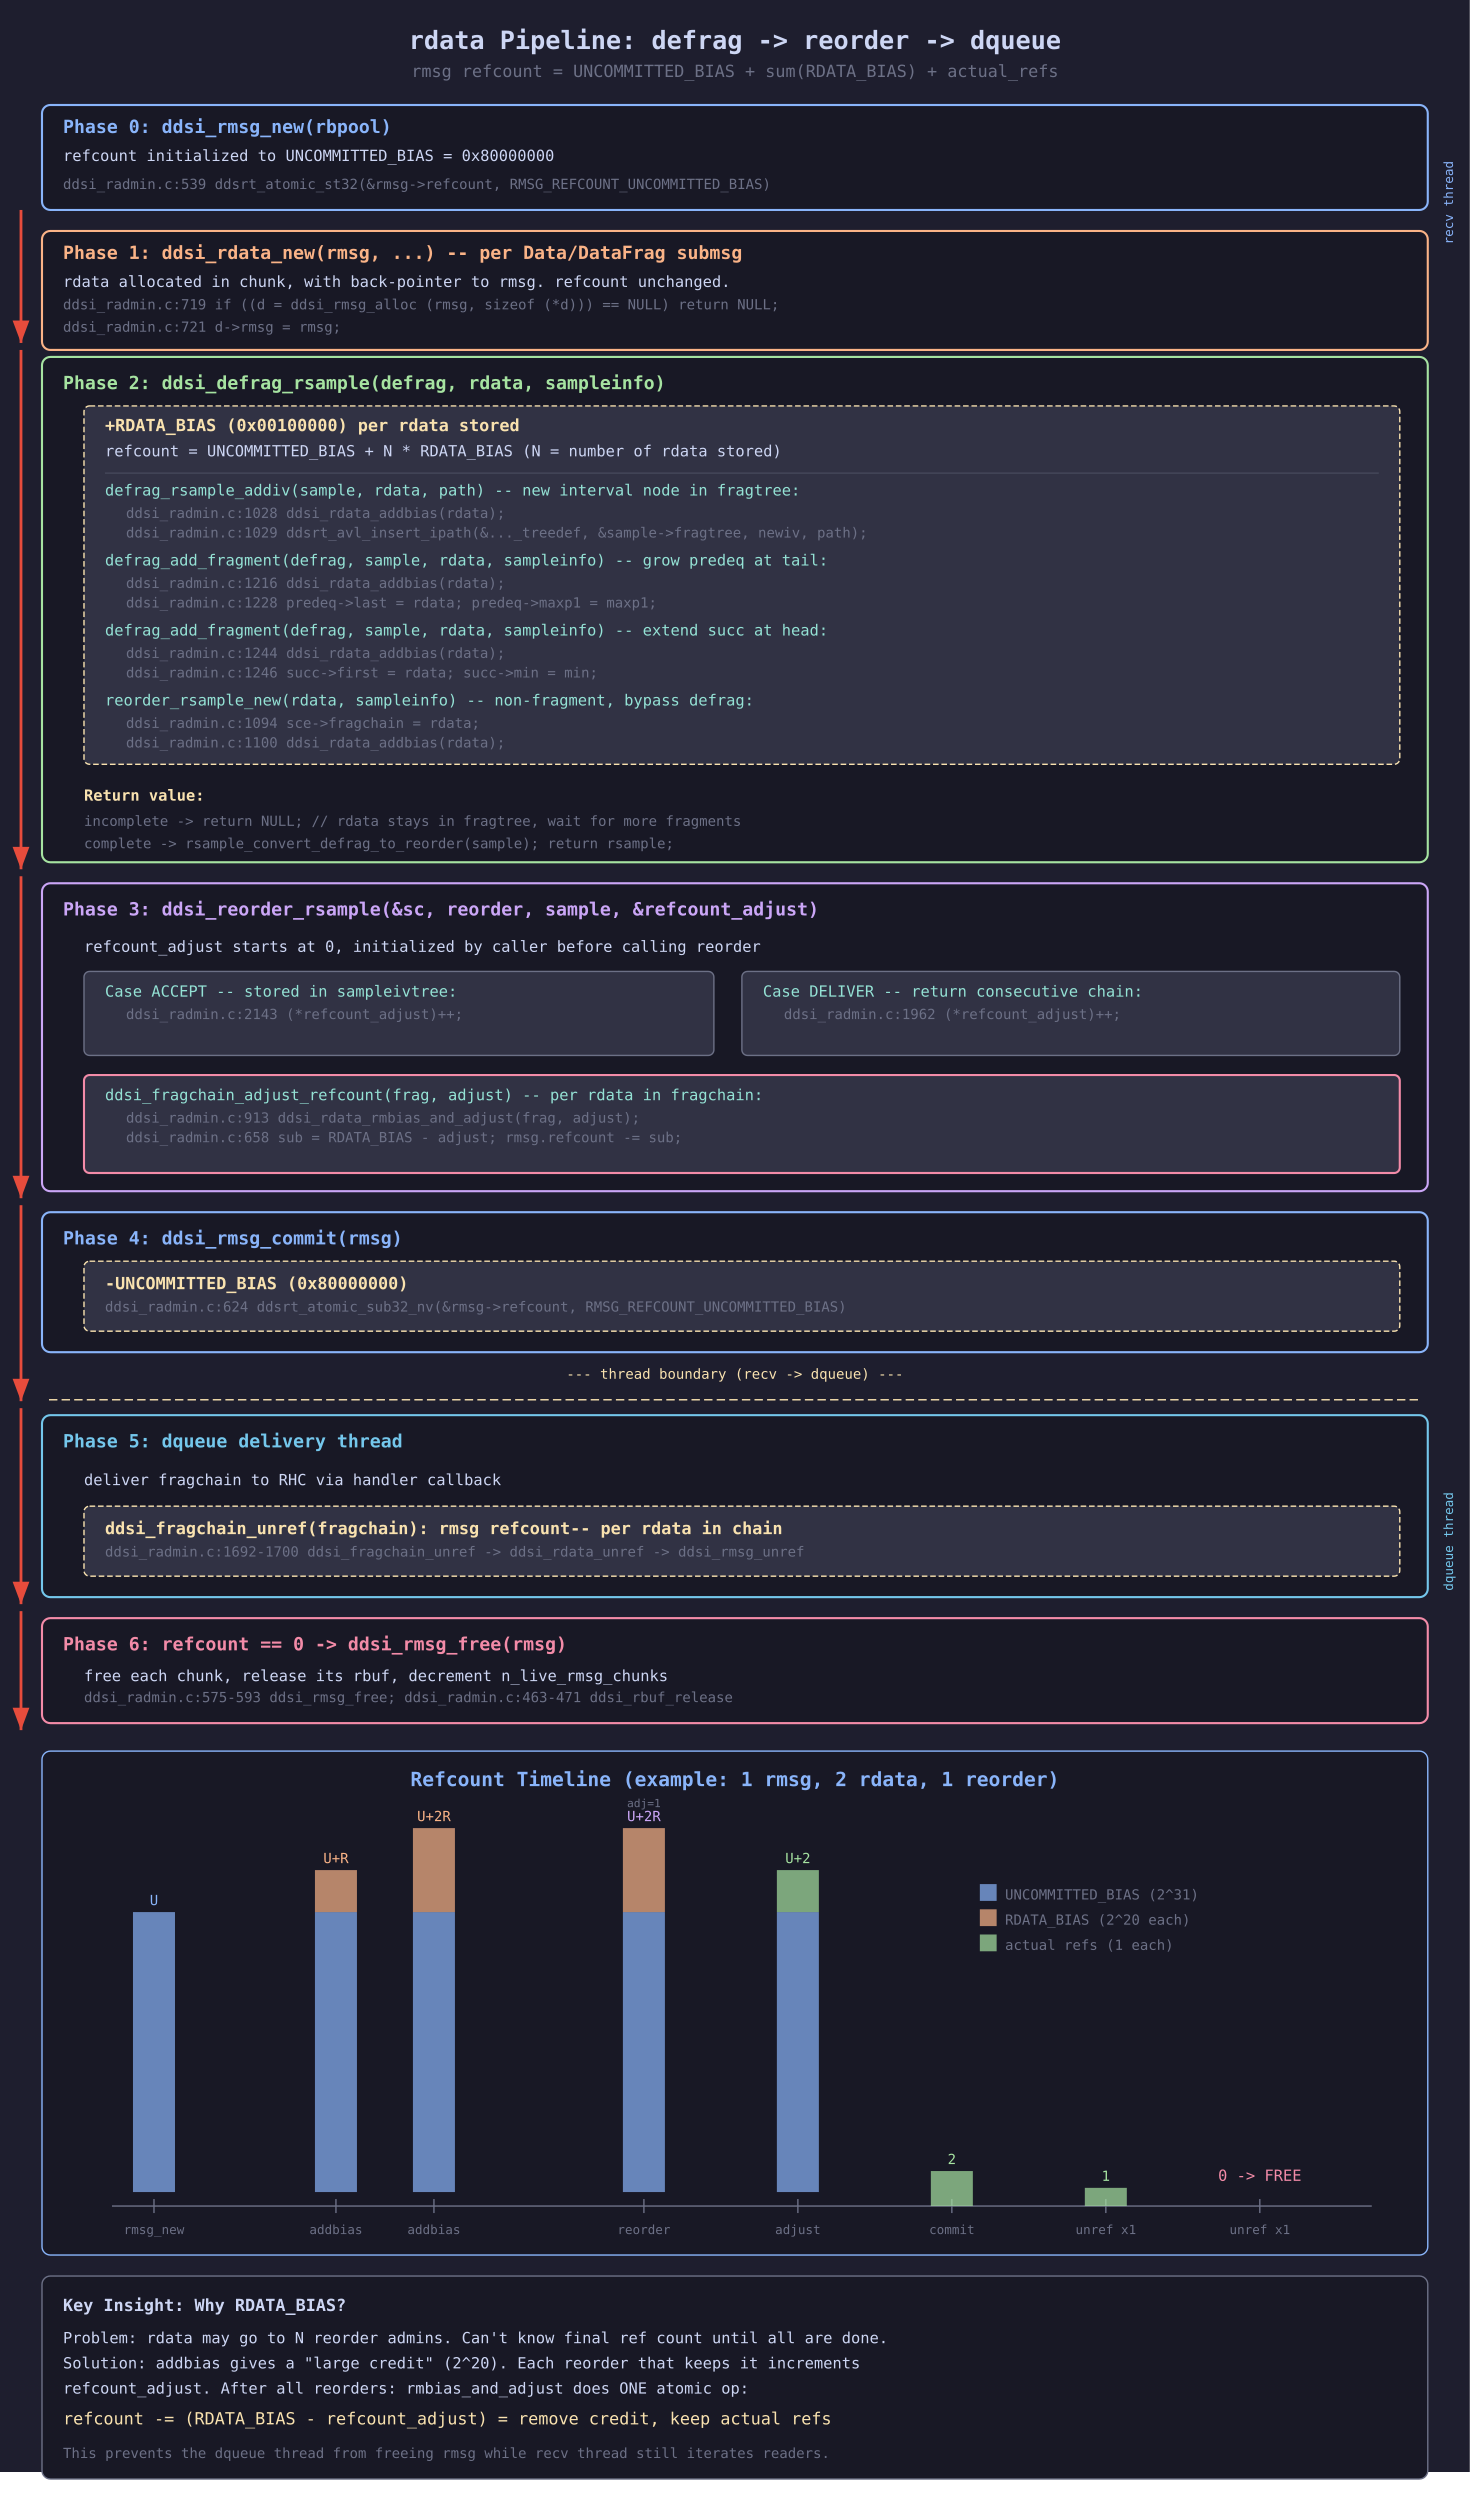
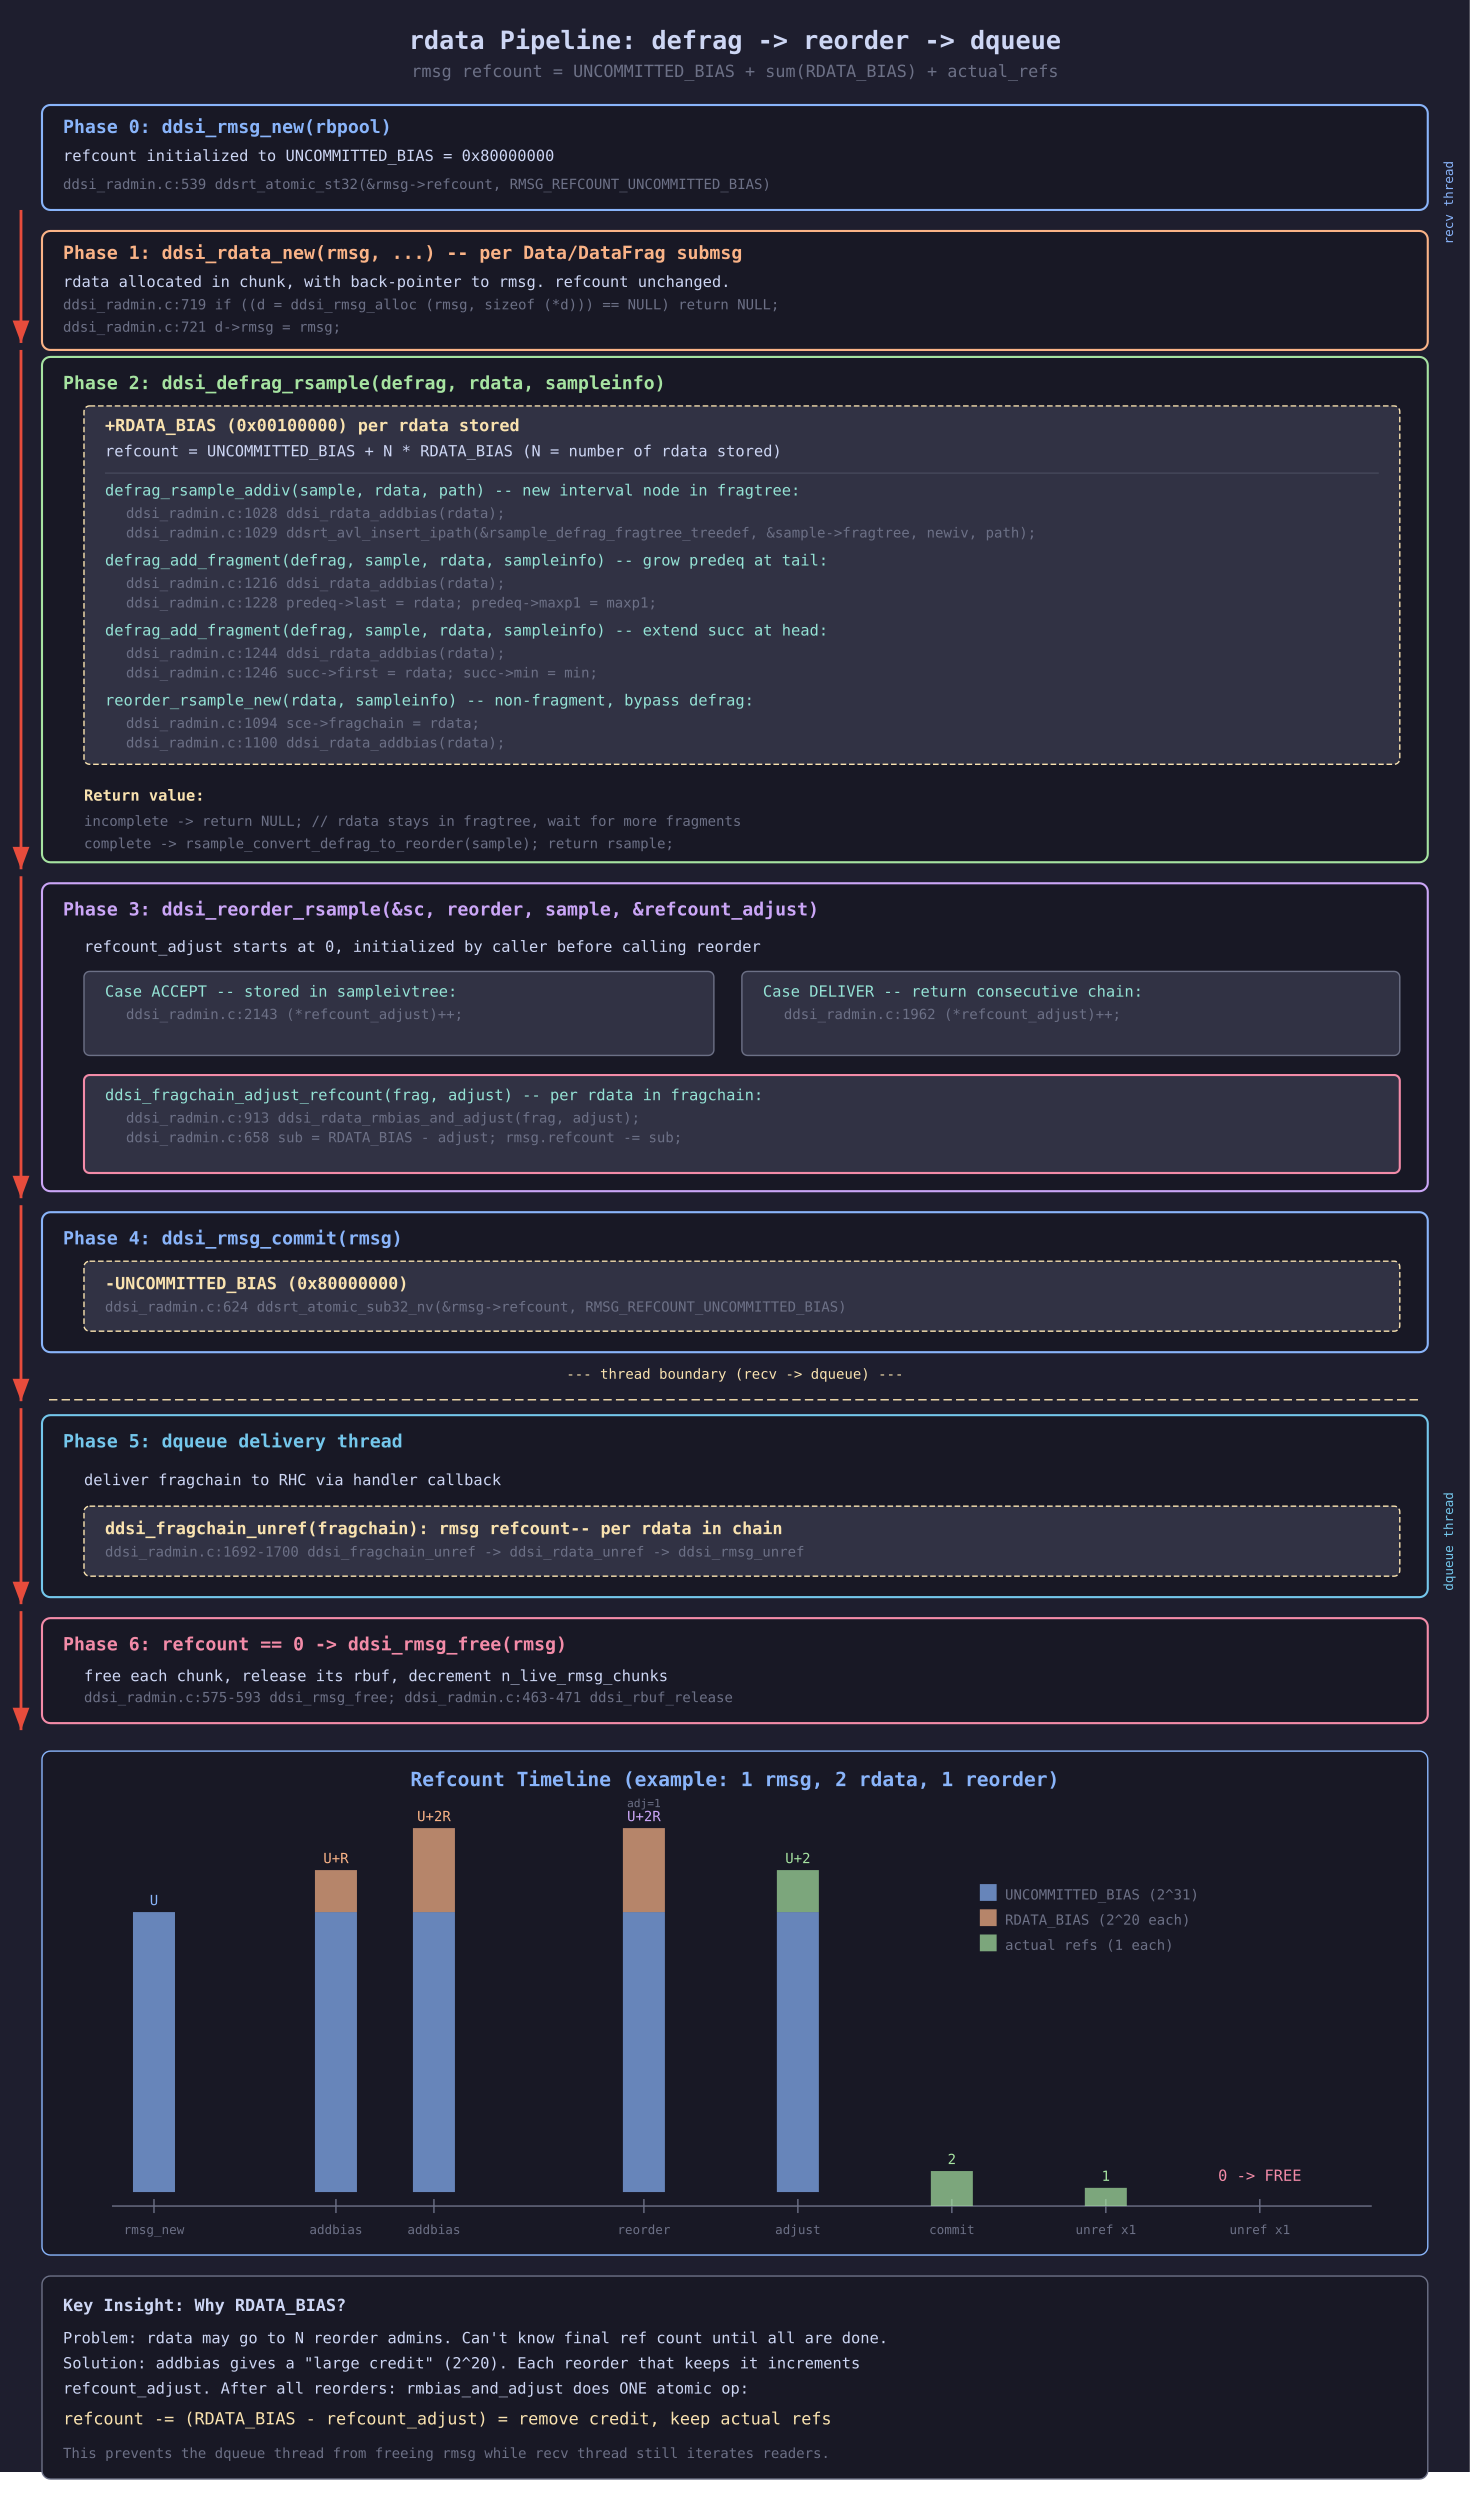
<svg xmlns="http://www.w3.org/2000/svg" viewBox="0 0 1050 1786" width="1050" height="1786">
  <defs>
    <marker id="arrow" markerWidth="8" markerHeight="6" refX="8" refY="3" orient="auto">
      <path d="M0,0 L8,3 L0,6" fill="#e74c3c" />
    </marker>
    <marker id="arrow-blue" markerWidth="8" markerHeight="6" refX="8" refY="3" orient="auto">
      <path d="M0,0 L8,3 L0,6" fill="#3498db" />
    </marker>
    <marker id="arrow-green" markerWidth="8" markerHeight="6" refX="8" refY="3" orient="auto">
      <path d="M0,0 L8,3 L0,6" fill="#a6e3a1" />
    </marker>
    <marker id="arrow-gray" markerWidth="8" markerHeight="6" refX="8" refY="3" orient="auto">
      <path d="M0,0 L8,3 L0,6" fill="#6c7086" />
    </marker>
  </defs>
  <rect width="1050" height="1766" fill="#1e1e2e" />
  <text x="525" y="35" fill="#cdd6f4" font-family="Consolas, monospace" font-size="18" text-anchor="middle" font-weight="bold">rdata Pipeline: defrag -&gt; reorder -&gt; dqueue</text>
  <text x="525" y="55" fill="#6c7086" font-family="Consolas, monospace" font-size="12" text-anchor="middle">rmsg refcount = UNCOMMITTED_BIAS + sum(RDATA_BIAS) + actual_refs</text>
  <rect x="30" y="75" width="990" height="75" rx="6" fill="#181825" stroke="#89b4fa" stroke-width="1.5" />
  <text x="45" y="95" fill="#89b4fa" font-family="Consolas, monospace" font-size="13" font-weight="bold">Phase 0: ddsi_rmsg_new(rbpool)</text>
  <text x="45" y="115" fill="#cdd6f4" font-family="Consolas, monospace" font-size="11">refcount initialized to UNCOMMITTED_BIAS = 0x80000000</text>
  <text x="45" y="135" fill="#6c7086" font-family="Consolas, monospace" font-size="10">ddsi_radmin.c:539  ddsrt_atomic_st32(&amp;rmsg-&gt;refcount, RMSG_REFCOUNT_UNCOMMITTED_BIAS)</text>
  <rect x="30" y="165" width="990" height="85" rx="6" fill="#181825" stroke="#fab387" stroke-width="1.5" />
  <text x="45" y="185" fill="#fab387" font-family="Consolas, monospace" font-size="13" font-weight="bold">Phase 1: ddsi_rdata_new(rmsg, ...) -- per Data/DataFrag submsg</text>
  <text x="45" y="205" fill="#cdd6f4" font-family="Consolas, monospace" font-size="11">rdata allocated in chunk, with back-pointer to rmsg. refcount unchanged.</text>
  <text x="45" y="221" fill="#6c7086" font-family="Consolas, monospace" font-size="10">ddsi_radmin.c:719  if ((d = ddsi_rmsg_alloc (rmsg, sizeof (*d))) == NULL) return NULL;</text>
  <text x="45" y="237" fill="#6c7086" font-family="Consolas, monospace" font-size="10">ddsi_radmin.c:721  d-&gt;rmsg = rmsg;</text>
  <rect x="30" y="255" width="990" height="361" rx="6" fill="#181825" stroke="#a6e3a1" stroke-width="1.5" />
  <text x="45" y="278" fill="#a6e3a1" font-family="Consolas, monospace" font-size="13" font-weight="bold">Phase 2: ddsi_defrag_rsample(defrag, rdata, sampleinfo)</text>
  <rect x="60" y="290" width="940" height="256" rx="4" fill="#313244" stroke="#f9e2af" stroke-width="1" stroke-dasharray="4,2" />
  <text x="75" y="308" fill="#f9e2af" font-family="Consolas, monospace" font-size="12" font-weight="bold">+RDATA_BIAS (0x00100000) per rdata stored</text>
  <text x="75" y="326" fill="#cdd6f4" font-family="Consolas, monospace" font-size="11">refcount = UNCOMMITTED_BIAS + N * RDATA_BIAS (N = number of rdata stored)</text>
  <line x1="75" y1="338" x2="985" y2="338" stroke="#45475a" stroke-width="1" />
  <text x="75" y="354" fill="#94e2d5" font-family="Consolas, monospace" font-size="11">defrag_rsample_addiv(sample, rdata, path) -- new interval node in fragtree:</text>
  <text x="90" y="370" fill="#6c7086" font-family="Consolas, monospace" font-size="10">ddsi_radmin.c:1028  ddsi_rdata_addbias(rdata);</text>
-   <text x="90" y="384" fill="#6c7086" font-family="Consolas, monospace" font-size="10">ddsi_radmin.c:1029  ddsrt_avl_insert_ipath(&amp;..._treedef, &amp;sample-&gt;fragtree, newiv, path);</text>
+   <text x="90" y="384" fill="#6c7086" font-family="Consolas, monospace" font-size="10">ddsi_radmin.c:1029  ddsrt_avl_insert_ipath(&amp;rsample_defrag_fragtree_treedef, &amp;sample-&gt;fragtree, newiv, path);</text>
  <text x="75" y="404" fill="#94e2d5" font-family="Consolas, monospace" font-size="11">defrag_add_fragment(defrag, sample, rdata, sampleinfo) -- grow predeq at tail:</text>
  <text x="90" y="420" fill="#6c7086" font-family="Consolas, monospace" font-size="10">ddsi_radmin.c:1216  ddsi_rdata_addbias(rdata);</text>
  <text x="90" y="434" fill="#6c7086" font-family="Consolas, monospace" font-size="10">ddsi_radmin.c:1228  predeq-&gt;last = rdata; predeq-&gt;maxp1 = maxp1;</text>
  <text x="75" y="454" fill="#94e2d5" font-family="Consolas, monospace" font-size="11">defrag_add_fragment(defrag, sample, rdata, sampleinfo) -- extend succ at head:</text>
  <text x="90" y="470" fill="#6c7086" font-family="Consolas, monospace" font-size="10">ddsi_radmin.c:1244  ddsi_rdata_addbias(rdata);</text>
  <text x="90" y="484" fill="#6c7086" font-family="Consolas, monospace" font-size="10">ddsi_radmin.c:1246  succ-&gt;first = rdata; succ-&gt;min = min;</text>
  <text x="75" y="504" fill="#94e2d5" font-family="Consolas, monospace" font-size="11">reorder_rsample_new(rdata, sampleinfo) -- non-fragment, bypass defrag:</text>
  <text x="90" y="520" fill="#6c7086" font-family="Consolas, monospace" font-size="10">ddsi_radmin.c:1094  sce-&gt;fragchain = rdata;</text>
  <text x="90" y="534" fill="#6c7086" font-family="Consolas, monospace" font-size="10">ddsi_radmin.c:1100  ddsi_rdata_addbias(rdata);</text>
  <text x="60" y="572" fill="#f9e2af" font-family="Consolas, monospace" font-size="11" font-weight="bold">Return value:</text>
  <text x="60" y="590" fill="#6c7086" font-family="Consolas, monospace" font-size="10">incomplete -&gt; return NULL;   // rdata stays in fragtree, wait for more fragments</text>
  <text x="60" y="606" fill="#6c7086" font-family="Consolas, monospace" font-size="10">complete   -&gt; rsample_convert_defrag_to_reorder(sample);  return rsample;</text>
  <rect x="30" y="631" width="990" height="220" rx="6" fill="#181825" stroke="#cba6f7" stroke-width="1.5" />
  <text x="45" y="654" fill="#cba6f7" font-family="Consolas, monospace" font-size="13" font-weight="bold">Phase 3: ddsi_reorder_rsample(&amp;sc, reorder, sample, &amp;refcount_adjust)</text>
  <text x="60" y="680" fill="#cdd6f4" font-family="Consolas, monospace" font-size="11">refcount_adjust starts at 0, initialized by caller before calling reorder</text>
  <rect x="60" y="694" width="450" height="60" rx="4" fill="#313244" stroke="#6c7086" stroke-width="1" />
  <text x="75" y="712" fill="#94e2d5" font-family="Consolas, monospace" font-size="11">Case ACCEPT -- stored in sampleivtree:</text>
  <text x="90" y="728" fill="#6c7086" font-family="Consolas, monospace" font-size="10">ddsi_radmin.c:2143  (*refcount_adjust)++;</text>
  <rect x="530" y="694" width="470" height="60" rx="4" fill="#313244" stroke="#6c7086" stroke-width="1" />
  <text x="545" y="712" fill="#94e2d5" font-family="Consolas, monospace" font-size="11">Case DELIVER -- return consecutive chain:</text>
  <text x="560" y="728" fill="#6c7086" font-family="Consolas, monospace" font-size="10">ddsi_radmin.c:1962  (*refcount_adjust)++;</text>
  <rect x="60" y="768" width="940" height="70" rx="4" fill="#313244" stroke="#f38ba8" stroke-width="1.5" />
  <text x="75" y="786" fill="#94e2d5" font-family="Consolas, monospace" font-size="11">ddsi_fragchain_adjust_refcount(frag, adjust) -- per rdata in fragchain:</text>
  <text x="90" y="802" fill="#6c7086" font-family="Consolas, monospace" font-size="10">ddsi_radmin.c:913  ddsi_rdata_rmbias_and_adjust(frag, adjust);</text>
  <text x="90" y="816" fill="#6c7086" font-family="Consolas, monospace" font-size="10">ddsi_radmin.c:658  sub = RDATA_BIAS - adjust;  rmsg.refcount -= sub;</text>
  <rect x="30" y="866" width="990" height="100" rx="6" fill="#181825" stroke="#89b4fa" stroke-width="1.5" />
  <text x="45" y="889" fill="#89b4fa" font-family="Consolas, monospace" font-size="13" font-weight="bold">Phase 4: ddsi_rmsg_commit(rmsg)</text>
  <rect x="60" y="901" width="940" height="50" rx="4" fill="#313244" stroke="#f9e2af" stroke-width="1" stroke-dasharray="4,2" />
  <text x="75" y="921" fill="#f9e2af" font-family="Consolas, monospace" font-size="12" font-weight="bold">-UNCOMMITTED_BIAS (0x80000000)</text>
  <text x="75" y="937" fill="#6c7086" font-family="Consolas, monospace" font-size="10">ddsi_radmin.c:624  ddsrt_atomic_sub32_nv(&amp;rmsg-&gt;refcount, RMSG_REFCOUNT_UNCOMMITTED_BIAS)</text>
  <text x="525" y="985" fill="#f9e2af" font-family="Consolas, monospace" font-size="10" text-anchor="middle">--- thread boundary (recv -&gt; dqueue) ---</text>
  <line x1="35" y1="1000" x2="1015" y2="1000" stroke="#f9e2af" stroke-width="1" stroke-dasharray="6,3" />
  <rect x="30" y="1011" width="990" height="130" rx="6" fill="#181825" stroke="#74c7ec" stroke-width="1.5" />
  <text x="45" y="1034" fill="#74c7ec" font-family="Consolas, monospace" font-size="13" font-weight="bold">Phase 5: dqueue delivery thread</text>
  <text x="60" y="1061" fill="#cdd6f4" font-family="Consolas, monospace" font-size="11">deliver fragchain to RHC via handler callback</text>
  <rect x="60" y="1076" width="940" height="50" rx="4" fill="#313244" stroke="#f9e2af" stroke-width="1" stroke-dasharray="4,2" />
  <text x="75" y="1096" fill="#f9e2af" font-family="Consolas, monospace" font-size="12" font-weight="bold">ddsi_fragchain_unref(fragchain): rmsg refcount-- per rdata in chain</text>
  <text x="75" y="1112" fill="#6c7086" font-family="Consolas, monospace" font-size="10">ddsi_radmin.c:1692-1700  ddsi_fragchain_unref -&gt; ddsi_rdata_unref -&gt; ddsi_rmsg_unref</text>
  <rect x="30" y="1156" width="990" height="75" rx="6" fill="#181825" stroke="#f38ba8" stroke-width="1.5" />
  <text x="45" y="1179" fill="#f38ba8" font-family="Consolas, monospace" font-size="13" font-weight="bold">Phase 6: refcount == 0 -&gt; ddsi_rmsg_free(rmsg)</text>
  <text x="60" y="1201" fill="#cdd6f4" font-family="Consolas, monospace" font-size="11">free each chunk, release its rbuf, decrement n_live_rmsg_chunks</text>
  <text x="60" y="1216" fill="#6c7086" font-family="Consolas, monospace" font-size="10">ddsi_radmin.c:575-593 ddsi_rmsg_free;  ddsi_radmin.c:463-471 ddsi_rbuf_release</text>
  <rect x="30" y="1251" width="990" height="360" rx="6" fill="#181825" stroke="#89b4fa" stroke-width="1" />
  <text x="525" y="1276" fill="#89b4fa" font-family="Consolas, monospace" font-size="14" text-anchor="middle" font-weight="bold">Refcount Timeline (example: 1 rmsg, 2 rdata, 1 reorder)</text>
  <line x1="80" y1="1576" x2="980" y2="1576" stroke="#6c7086" stroke-width="1" />
  <text x="110" y="1596" fill="#6c7086" font-family="Consolas, monospace" font-size="9" text-anchor="middle">rmsg_new</text>
  <text x="240" y="1596" fill="#6c7086" font-family="Consolas, monospace" font-size="9" text-anchor="middle">addbias</text>
  <text x="310" y="1596" fill="#6c7086" font-family="Consolas, monospace" font-size="9" text-anchor="middle">addbias</text>
  <text x="460" y="1596" fill="#6c7086" font-family="Consolas, monospace" font-size="9" text-anchor="middle">reorder</text>
  <text x="570" y="1596" fill="#6c7086" font-family="Consolas, monospace" font-size="9" text-anchor="middle">adjust</text>
  <text x="680" y="1596" fill="#6c7086" font-family="Consolas, monospace" font-size="9" text-anchor="middle">commit</text>
  <text x="790" y="1596" fill="#6c7086" font-family="Consolas, monospace" font-size="9" text-anchor="middle">unref x1</text>
  <text x="900" y="1596" fill="#6c7086" font-family="Consolas, monospace" font-size="9" text-anchor="middle">unref x1</text>
  <line x1="110" y1="1571" x2="110" y2="1581" stroke="#6c7086" stroke-width="1" />
  <line x1="240" y1="1571" x2="240" y2="1581" stroke="#6c7086" stroke-width="1" />
  <line x1="310" y1="1571" x2="310" y2="1581" stroke="#6c7086" stroke-width="1" />
  <line x1="460" y1="1571" x2="460" y2="1581" stroke="#6c7086" stroke-width="1" />
  <line x1="570" y1="1571" x2="570" y2="1581" stroke="#6c7086" stroke-width="1" />
  <line x1="680" y1="1571" x2="680" y2="1581" stroke="#6c7086" stroke-width="1" />
  <line x1="790" y1="1571" x2="790" y2="1581" stroke="#6c7086" stroke-width="1" />
  <line x1="900" y1="1571" x2="900" y2="1581" stroke="#6c7086" stroke-width="1" />
  <rect x="95" y="1366" width="30" height="200" fill="#89b4fa" opacity="0.7" />
  <text x="110" y="1361" fill="#89b4fa" font-family="Consolas, monospace" font-size="10" text-anchor="middle">U</text>
  <rect x="225" y="1366" width="30" height="200" fill="#89b4fa" opacity="0.7" />
  <rect x="225" y="1336" width="30" height="30" fill="#fab387" opacity="0.7" />
  <text x="240" y="1331" fill="#fab387" font-family="Consolas, monospace" font-size="10" text-anchor="middle">U+R</text>
  <rect x="295" y="1366" width="30" height="200" fill="#89b4fa" opacity="0.7" />
  <rect x="295" y="1306" width="30" height="60" fill="#fab387" opacity="0.7" />
  <text x="310" y="1301" fill="#fab387" font-family="Consolas, monospace" font-size="10" text-anchor="middle">U+2R</text>
  <rect x="445" y="1366" width="30" height="200" fill="#89b4fa" opacity="0.7" />
  <rect x="445" y="1306" width="30" height="60" fill="#fab387" opacity="0.7" />
  <text x="460" y="1301" fill="#cba6f7" font-family="Consolas, monospace" font-size="10" text-anchor="middle">U+2R</text>
  <text x="460" y="1291" fill="#6c7086" font-family="Consolas, monospace" font-size="8" text-anchor="middle">adj=1</text>
  <rect x="555" y="1366" width="30" height="200" fill="#89b4fa" opacity="0.7" />
  <rect x="555" y="1336" width="30" height="30" fill="#a6e3a1" opacity="0.7" />
  <text x="570" y="1331" fill="#a6e3a1" font-family="Consolas, monospace" font-size="10" text-anchor="middle">U+2</text>
  <rect x="665" y="1551" width="30" height="25" fill="#a6e3a1" opacity="0.7" />
  <text x="680" y="1546" fill="#a6e3a1" font-family="Consolas, monospace" font-size="10" text-anchor="middle">2</text>
  <rect x="775" y="1563" width="30" height="13" fill="#a6e3a1" opacity="0.7" />
  <text x="790" y="1558" fill="#a6e3a1" font-family="Consolas, monospace" font-size="10" text-anchor="middle">1</text>
  <text x="900" y="1558" fill="#f38ba8" font-family="Consolas, monospace" font-size="11" text-anchor="middle">0 -&gt; FREE</text>
  <rect x="700" y="1346" width="12" height="12" fill="#89b4fa" opacity="0.7" />
  <text x="718" y="1357" fill="#6c7086" font-family="Consolas, monospace" font-size="10">UNCOMMITTED_BIAS (2^31)</text>
  <rect x="700" y="1364" width="12" height="12" fill="#fab387" opacity="0.7" />
  <text x="718" y="1375" fill="#6c7086" font-family="Consolas, monospace" font-size="10">RDATA_BIAS (2^20 each)</text>
  <rect x="700" y="1382" width="12" height="12" fill="#a6e3a1" opacity="0.7" />
  <text x="718" y="1393" fill="#6c7086" font-family="Consolas, monospace" font-size="10">actual refs (1 each)</text>
  <line x1="15" y1="150" x2="15" y2="245" stroke="#e74c3c" stroke-width="2" marker-end="url(#arrow)" />
  <line x1="15" y1="250" x2="15" y2="621" stroke="#e74c3c" stroke-width="2" marker-end="url(#arrow)" />
  <line x1="15" y1="626" x2="15" y2="856" stroke="#e74c3c" stroke-width="2" marker-end="url(#arrow)" />
  <line x1="15" y1="861" x2="15" y2="1001" stroke="#e74c3c" stroke-width="2" marker-end="url(#arrow)" />
  <line x1="15" y1="1006" x2="15" y2="1146" stroke="#e74c3c" stroke-width="2" marker-end="url(#arrow)" />
  <line x1="15" y1="1151" x2="15" y2="1236" stroke="#e74c3c" stroke-width="2" marker-end="url(#arrow)" />
  <text x="1038" y="115" fill="#89b4fa" font-family="Consolas, monospace" font-size="9" text-anchor="end" transform="rotate(-90, 1038, 115)">recv thread</text>
  <text x="1038" y="1066" fill="#74c7ec" font-family="Consolas, monospace" font-size="9" text-anchor="end" transform="rotate(-90, 1038, 1066)">dqueue thread</text>
  <rect x="30" y="1626" width="990" height="145" rx="6" fill="#181825" stroke="#6c7086" stroke-width="1" />
  <text x="45" y="1651" fill="#cdd6f4" font-family="Consolas, monospace" font-size="12" font-weight="bold">Key Insight: Why RDATA_BIAS?</text>
  <text x="45" y="1674" fill="#cdd6f4" font-family="Consolas, monospace" font-size="11">Problem: rdata may go to N reorder admins. Can't know final ref count until all are done.</text>
  <text x="45" y="1692" fill="#cdd6f4" font-family="Consolas, monospace" font-size="11">Solution: addbias gives a "large credit" (2^20). Each reorder that keeps it increments</text>
  <text x="45" y="1710" fill="#cdd6f4" font-family="Consolas, monospace" font-size="11">  refcount_adjust. After all reorders: rmbias_and_adjust does ONE atomic op:</text>
  <text x="45" y="1732" fill="#f9e2af" font-family="Consolas, monospace" font-size="12">  refcount -= (RDATA_BIAS - refcount_adjust)  =  remove credit, keep actual refs</text>
  <text x="45" y="1756" fill="#6c7086" font-family="Consolas, monospace" font-size="10">This prevents the dqueue thread from freeing rmsg while recv thread still iterates readers.</text>
</svg>
